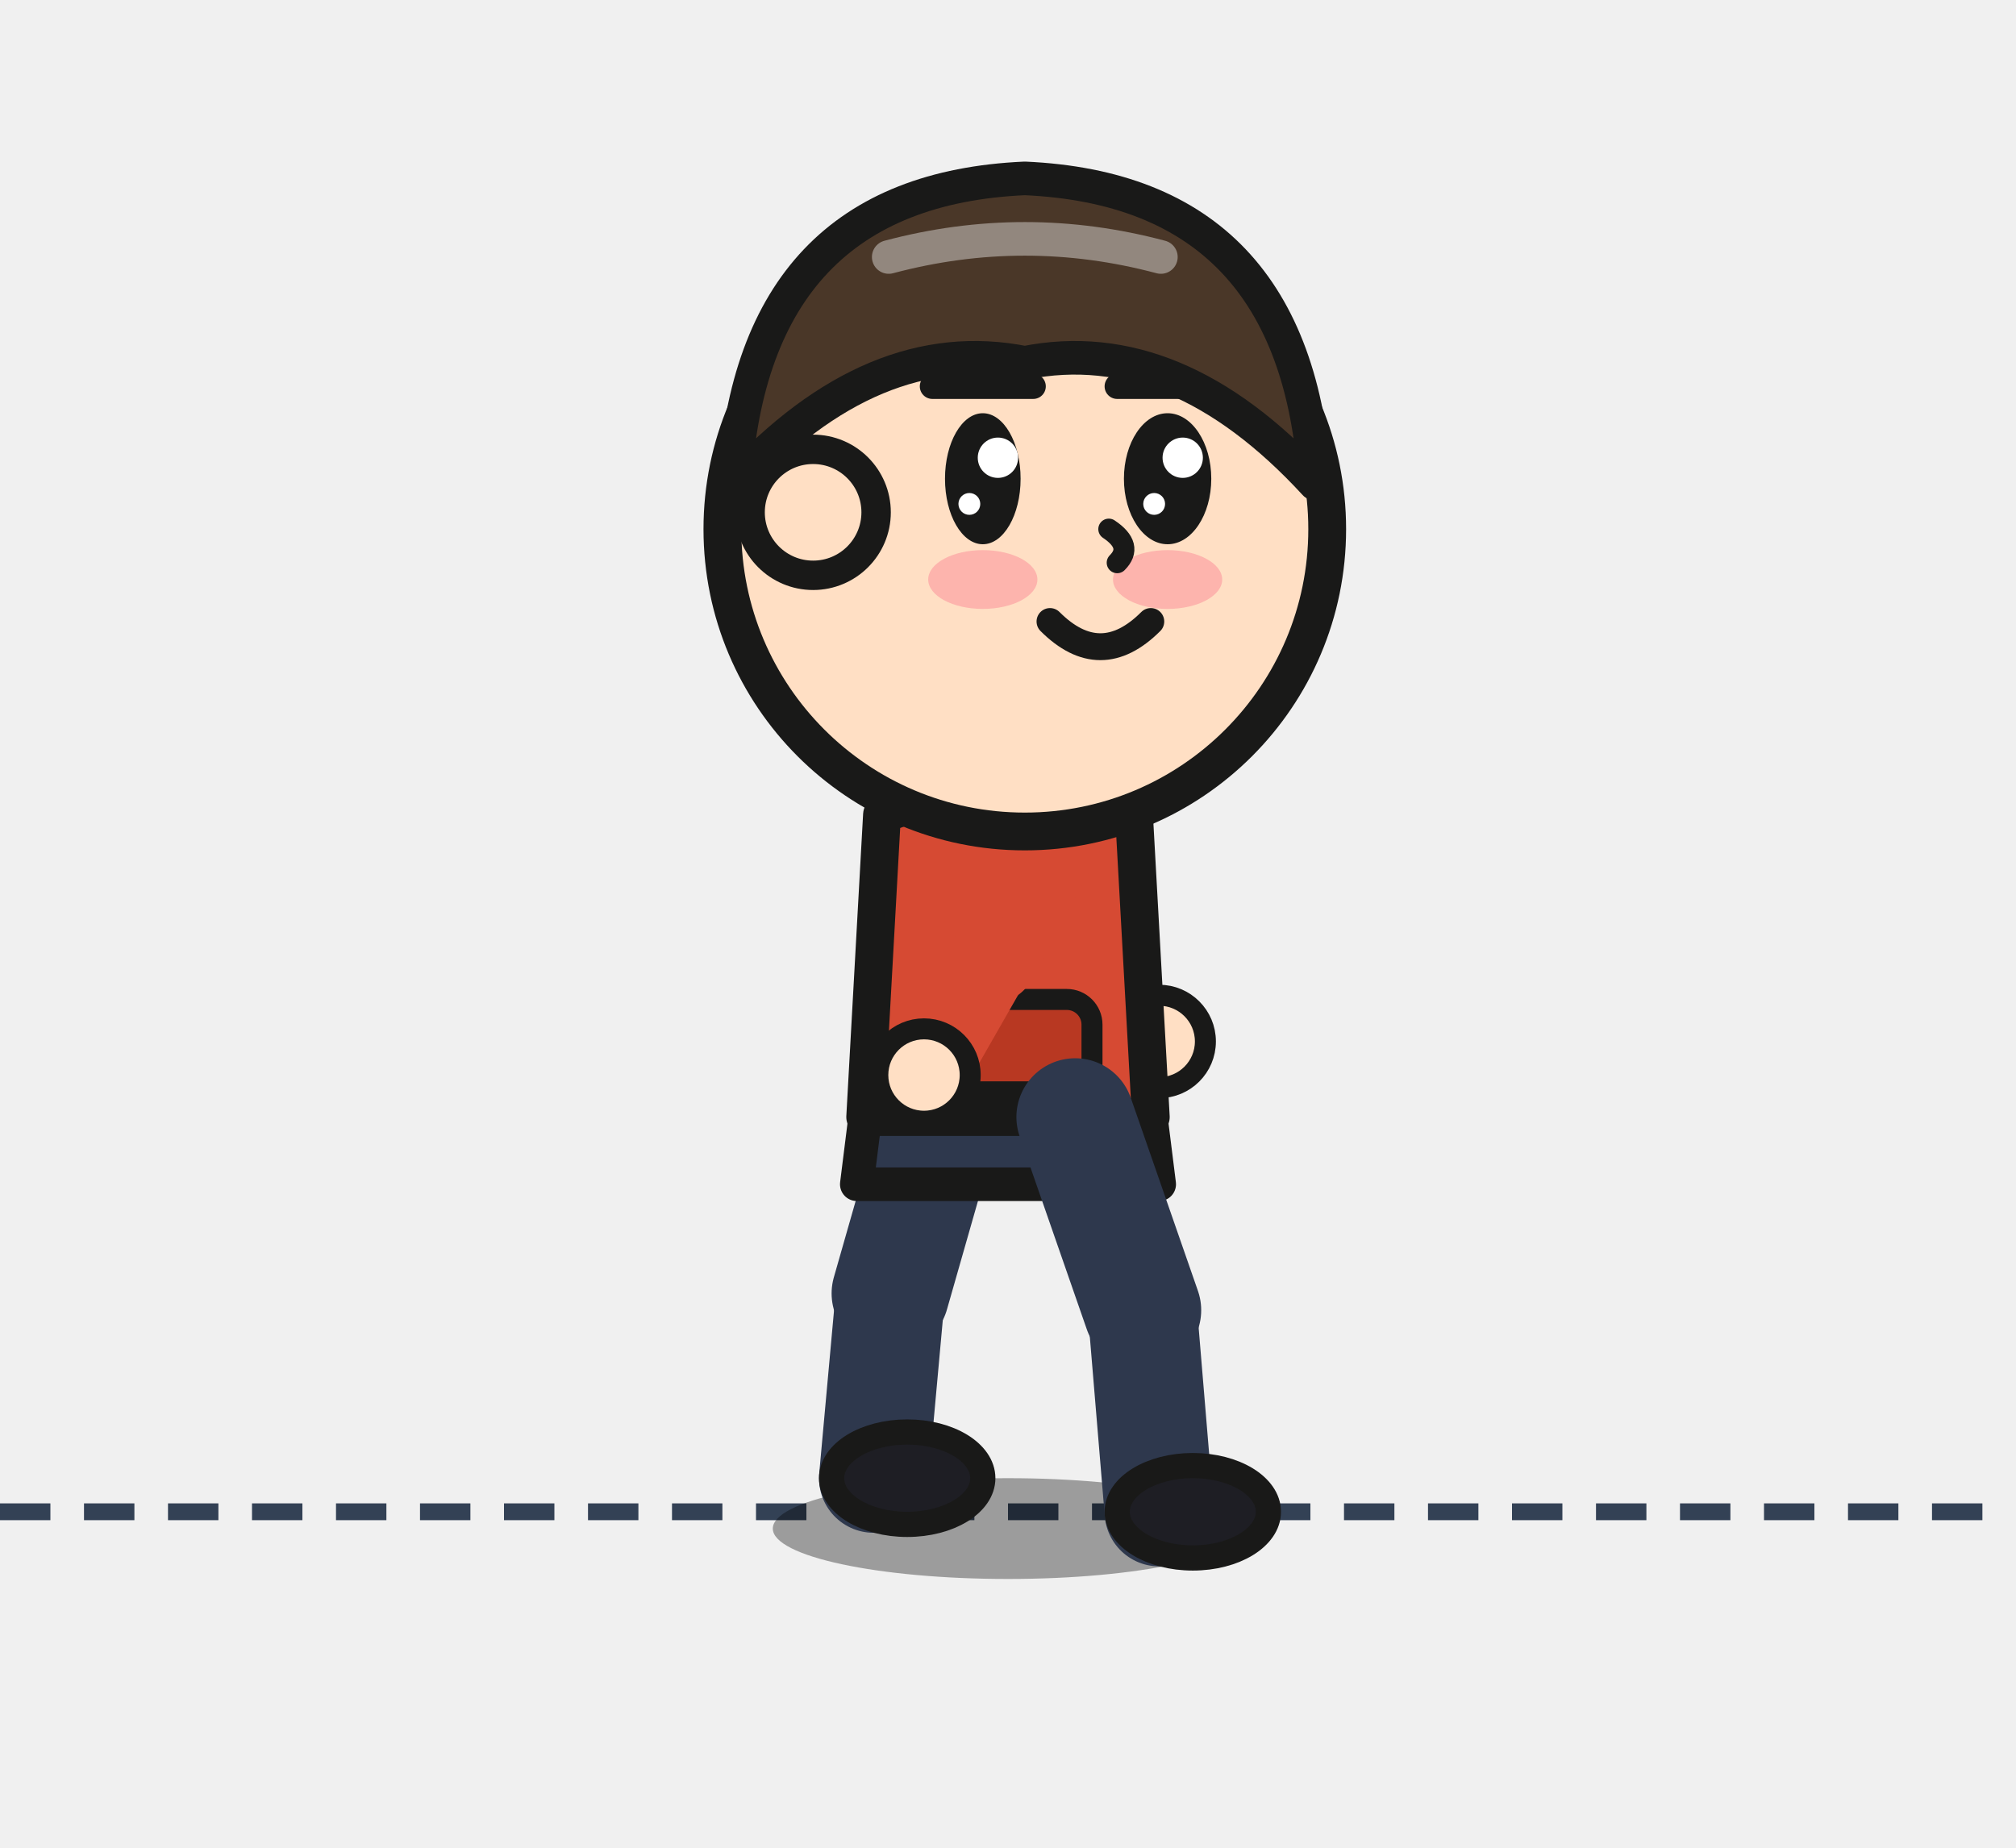
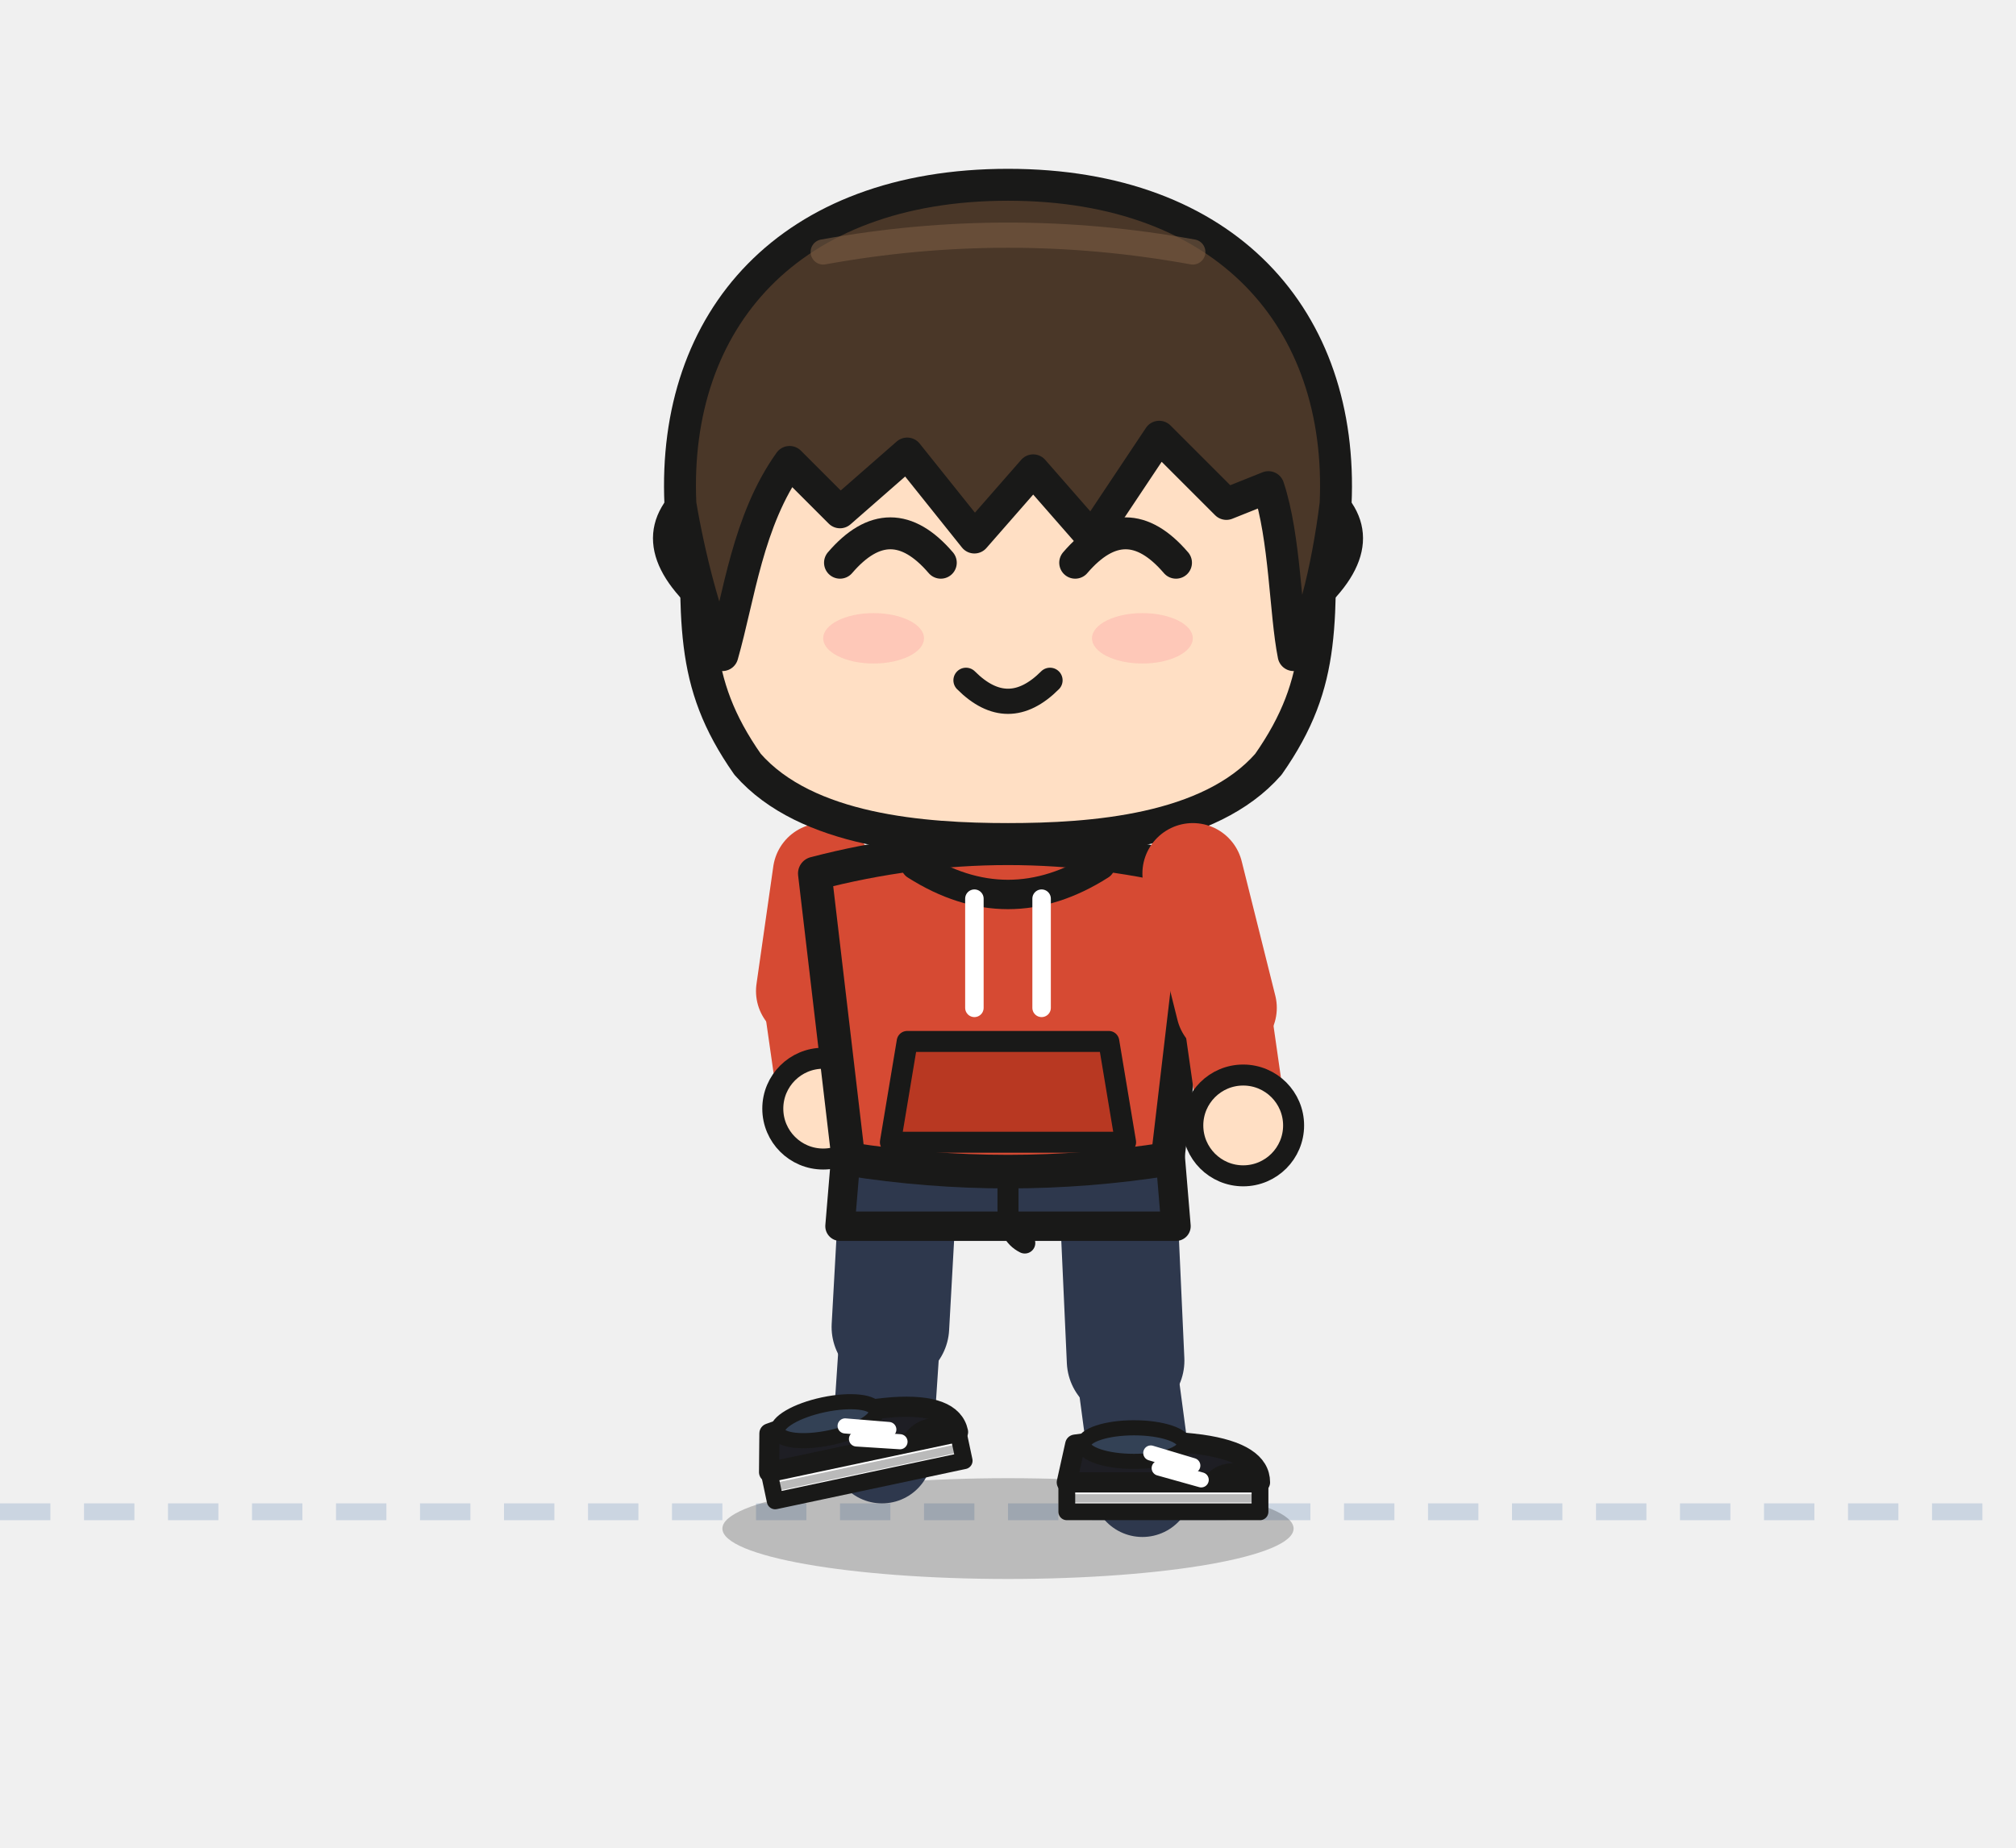
- <svg xmlns="http://www.w3.org/2000/svg" viewBox="-120 -180 240 220" width="480" height="440" style="background:#0f172a; border-radius:8px;">
-   <line x1="-120" y1="0" x2="120" y2="0" stroke="#334155" stroke-width="2" stroke-dasharray="6 4" />
+ <svg xmlns="http://www.w3.org/2000/svg" viewBox="-120 -180 240 220" width="480" height="440" style="background:#ffffff; border-radius:8px;">
+   <line x1="-120" y1="0" x2="120" y2="0" stroke="#cbd5e1" stroke-width="2" stroke-dasharray="6 4" />
  <g transform="scale(1 1)" stroke-linecap="round" stroke-linejoin="round">
-     <ellipse cx="0" cy="2" rx="28" ry="6" fill="rgba(0,0,0,0.35)" />
-     <line x1="-8" y1="-47" x2="-14" y2="-26" stroke="#2e384d" stroke-width="14" />
-     <line x1="-14" y1="-26" x2="-16" y2="-4" stroke="#2e384d" stroke-width="13" />
-     <ellipse cx="-12" cy="-4" rx="9" ry="5.5" fill="#1e1e24" stroke="#191918" stroke-width="3" />
-     <line x1="-6" y1="-81" x2="6" y2="-67" stroke="#d64a33" stroke-width="11" />
-     <line x1="6" y1="-67" x2="18" y2="-56" stroke="#d64a33" stroke-width="10" />
-     <circle cx="18" cy="-56" r="5.5" fill="#ffdfc4" stroke="#191918" stroke-width="2.5" />
-     <polygon points="-16,-55 16,-55 18,-39 -18,-39" fill="#2e384d" stroke="#191918" stroke-width="4" />
-     <path d="M -15 -83 Q 0 -89 15 -83 L 17 -47 L -17 -47 Z" fill="#d64a33" stroke="#191918" stroke-width="4.5" />
-     <rect x="-10" y="-61" width="20" height="11" rx="3" fill="#b83822" stroke="#191918" stroke-width="2.5" />
-     <line x1="8" y1="-47" x2="16" y2="-24" stroke="#2e384d" stroke-width="14" />
-     <line x1="16" y1="-24" x2="18" y2="0" stroke="#2e384d" stroke-width="13" />
-     <ellipse cx="22" cy="0" rx="9" ry="5.5" fill="#1e1e24" stroke="#191918" stroke-width="3" />
-     <line x1="6" y1="-81" x2="-2" y2="-66" stroke="#d64a33" stroke-width="11" />
-     <line x1="-2" y1="-66" x2="-10" y2="-52" stroke="#d64a33" stroke-width="10" />
-     <circle cx="-10" cy="-52" r="5.5" fill="#ffdfc4" stroke="#191918" stroke-width="2.5" />
-     <g transform="translate(2 -117)">
-       <circle cx="0" cy="0" r="36" fill="#ffdfc4" stroke="#191918" stroke-width="4.5" />
-       <circle cx="-25.2" cy="-2" r="7.5" fill="#ffdfc4" stroke="#191918" stroke-width="3.5" />
-       <ellipse cx="-5" cy="6" rx="6.5" ry="3.5" fill="#fca5a5" opacity="0.75" />
-       <ellipse cx="17" cy="6" rx="6.5" ry="3.5" fill="#fca5a5" opacity="0.75" />
-       <ellipse cx="-5" cy="-6" rx="4.5" ry="7.8" fill="#191918" />
-       <circle cx="-3.2" cy="-8.5" r="2.4" fill="#ffffff" />
-       <circle cx="-6.6" cy="-3" r="1.3" fill="#ffffff" />
-       <ellipse cx="17" cy="-6" rx="5.2" ry="7.8" fill="#191918" />
-       <circle cx="18.8" cy="-8.5" r="2.4" fill="#ffffff" />
-       <circle cx="15.4" cy="-3" r="1.3" fill="#ffffff" />
-       <line x1="-11" y1="-17" x2="1" y2="-17" stroke="#191918" stroke-width="3" stroke-linecap="round" />
-       <line x1="11" y1="-17" x2="23" y2="-17" stroke="#191918" stroke-width="3" stroke-linecap="round" />
-       <path d="M 10 0 Q 13 2 11 4" stroke="#191918" stroke-width="2.5" stroke-linecap="round" fill="none" />
-       <path d="M 3 11 Q 9 17 15 11" stroke="#191918" stroke-width="3.2" stroke-linecap="round" fill="none" />
-       <path d="M -34.56 -5.4 Q -32.4 -40.32 0 -41.76 Q 32.4 -40.32 34.56 -5.4 Q 18 -23.4 0 -19.8 Q -18 -23.4 -34.56 -5.4 Z" fill="#4a3728" stroke="#191918" stroke-width="4" />
-       <path d="M -16.2 -32.4 Q 0 -36.72 16.2 -32.4" stroke="rgba(255,255,255,0.4)" stroke-width="4" stroke-linecap="round" fill="none" />
+     <ellipse cx="0" cy="2" rx="34" ry="6" fill="rgba(0,0,0,0.22)" />
+     <line x1="-22" y1="-76" x2="-24" y2="-62" stroke="#d64a33" stroke-width="12" />
+     <line x1="-24" y1="-62" x2="-22" y2="-48" stroke="#d64a33" stroke-width="10.5" />
+     <circle cx="-24" cy="-62" r="5.5" fill="#d64a33" />
+     <circle cx="-22" cy="-48" r="6" fill="#ffdfc4" stroke="#191918" stroke-width="2.5" />
+     <line x1="-13" y1="-40" x2="-14" y2="-22" stroke="#2e384d" stroke-width="14" stroke-linecap="round" />
+     <line x1="-14" y1="-22" x2="-15" y2="-7" stroke="#2e384d" stroke-width="12" stroke-linecap="round" />
+     <circle cx="-14" cy="-22" r="6.5" fill="#2e384d" />
+     <line x1="-21" y1="-9" x2="-9" y2="-9" stroke="#191918" stroke-width="2.5" stroke-linecap="round" />
+     <g transform="translate(-15 -4) rotate(-12)">
+       <path d="M -13 -3.5 L 10 -3.5 L 10 0 L -13 0 Z" fill="#ffffff" stroke="#191918" stroke-width="2" />
+       <line x1="-12" y1="-1.6" x2="9" y2="-1.6" stroke="#191918" stroke-width="1" opacity="0.3" />
+       <path d="M -12 -8 Q -5 -9 3 -8 Q 10 -7 10 -3.5 L -13 -3.5 Z" fill="#1e1e24" stroke="#191918" stroke-width="2.4" />
+       <path d="M 4 -3.5 Q 6 -6 10 -4 Q 10 -3.5 10 -3.5 Z" fill="#ffffff" stroke="#191918" stroke-width="1.8" />
+       <ellipse cx="-5" cy="-8" rx="6" ry="2" fill="#334155" stroke="#191918" stroke-width="1.8" />
+       <line x1="-3" y1="-7" x2="2" y2="-5.5" stroke="#ffffff" stroke-width="1.8" stroke-linecap="round" />
+       <line x1="-2" y1="-5.2" x2="3" y2="-3.8" stroke="#ffffff" stroke-width="1.8" stroke-linecap="round" />
+     </g>
+     <line x1="13" y1="-40" x2="14" y2="-18" stroke="#2e384d" stroke-width="14" stroke-linecap="round" />
+     <line x1="14" y1="-18" x2="16" y2="-3" stroke="#2e384d" stroke-width="12" stroke-linecap="round" />
+     <circle cx="14" cy="-18" r="6.5" fill="#2e384d" />
+     <line x1="10" y1="-5" x2="22" y2="-5" stroke="#191918" stroke-width="2.5" stroke-linecap="round" />
+     <g transform="translate(16 0) rotate(0)">
+       <path d="M -9 -3.5 L 14 -3.5 L 14 0 L -9 0 Z" fill="#ffffff" stroke="#191918" stroke-width="2" />
+       <line x1="-8" y1="-1.6" x2="13" y2="-1.6" stroke="#191918" stroke-width="1" opacity="0.3" />
+       <path d="M -8 -8 Q -1 -9 7 -8 Q 14 -7 14 -3.5 L -9 -3.5 Z" fill="#1e1e24" stroke="#191918" stroke-width="2.4" />
+       <path d="M 8 -3.5 Q 10 -6 14 -4 Q 14 -3.5 14 -3.5 Z" fill="#ffffff" stroke="#191918" stroke-width="1.8" />
+       <ellipse cx="-1" cy="-8" rx="6" ry="2" fill="#334155" stroke="#191918" stroke-width="1.8" />
+       <line x1="1" y1="-7" x2="6" y2="-5.5" stroke="#ffffff" stroke-width="1.8" stroke-linecap="round" />
+       <line x1="2" y1="-5.2" x2="7" y2="-3.8" stroke="#ffffff" stroke-width="1.8" stroke-linecap="round" />
+     </g>
+     <polygon points="-19,-46 19,-46 20,-34 -20,-34" fill="#2e384d" stroke="#191918" stroke-width="3.5" />
+     <path d="M 0 -44 L 0 -36 Q 0 -33 2 -32" stroke="#191918" stroke-width="2.5" stroke-linecap="round" fill="none" />
+     <line x1="-18" y1="-45" x2="18" y2="-45" stroke="#191918" stroke-width="2" opacity="0.5" />
+     <path d="M -8 -90 L 8 -90 L 10 -74 L -10 -74 Z" fill="#ffdfc4" stroke="#191918" stroke-width="3" />
+     <ellipse cx="0" cy="-87" rx="8" ry="3" fill="rgba(0,0,0,0.12)" />
+     <path d="M -23 -76 Q 0 -82 23 -76 L 19 -42 Q 0 -39 -19 -42 Z" fill="#d64a33" stroke="#191918" stroke-width="4" />
+     <path d="M -11 -77 Q 0 -70 11 -77" stroke="#191918" stroke-width="3.5" fill="none" />
+     <path d="M -12 -56 L 12 -56 L 14 -44 L -14 -44 Z" fill="#b83822" stroke="#191918" stroke-width="2.5" />
+     <line x1="-4" y1="-73" x2="-4" y2="-60" stroke="#ffffff" stroke-width="2.2" stroke-linecap="round" />
+     <line x1="4" y1="-73" x2="4" y2="-60" stroke="#ffffff" stroke-width="2.2" stroke-linecap="round" />
+     <g transform="translate(0 -118)">
+       <path d="M 0 -36 C 23 -36, 37 -22, 37 -4 C 37 12, 38 19, 31 29 C 24 37, 10 38, 0 38 C -10 38, -24 37, -31 29 C -38 19, -37 12, -37 -4 C -37 -22, -23 -36, 0 -36 Z" fill="#ffdfc4" stroke="#191918" stroke-width="4" />
+       <g stroke="#191918" stroke-width="3">
+         <path d="M -37 -4 Q -45 2 -36 10" fill="#ffdfc4" />
+         <path d="M 37 -4 Q 45 2 36 10" fill="#ffdfc4" />
+       </g>
+       <ellipse cx="-16" cy="14" rx="6" ry="3" fill="#fca5a5" opacity="0.4" />
+       <ellipse cx="16" cy="14" rx="6" ry="3" fill="#fca5a5" opacity="0.4" />
+       <path d="M -20 5 Q -14 -2 -8 5" stroke="#191918" stroke-width="3.8" stroke-linecap="round" fill="none" />
+       <path d="M 8 5 Q 14 -2 20 5" stroke="#191918" stroke-width="3.8" stroke-linecap="round" fill="none" />
+       <path d="M -20 -8 Q -14 -10 -8 -8" stroke="#191918" stroke-width="2.8" stroke-linecap="round" fill="none" />
+       <path d="M 8 -8 Q 14 -10 20 -8" stroke="#191918" stroke-width="2.8" stroke-linecap="round" fill="none" />
+       <path d="M -5 19 Q 0 24 5 19" stroke="#191918" stroke-width="3" stroke-linecap="round" fill="none" />
+       <path d="M -39 -2 C -40 -24, -26 -40, 0 -40 C 26 -40, 40 -24, 39 -2 C 38 6, 36 14, 34 16 C 33 11, 33 2, 31 -4 L 26 -2 L 18 -10 L 10 2 L 3 -6 L -4 2 L -12 -8 L -20 -1 L -26 -7 C -31 0, -32 9, -34 16 C -36 12, -38 4, -39 -2 Z" fill="#4a3728" stroke="#191918" stroke-width="3.8" />
+       <path d="M -22 -32 Q 0 -36 22 -32" stroke="#7a5c43" stroke-width="3" stroke-linecap="round" fill="none" opacity="0.6" />
+     </g>
+     <line x1="22" y1="-76" x2="26" y2="-60" stroke="#d64a33" stroke-width="12" />
+     <line x1="26" y1="-60" x2="28" y2="-46" stroke="#d64a33" stroke-width="10.5" />
+     <circle cx="26" cy="-60" r="5.5" fill="#d64a33" />
+     <g transform="translate(28 -46)">
+       <circle cx="0" cy="0" r="6" fill="#ffdfc4" stroke="#191918" stroke-width="2.5" />
    </g>
  </g>
</svg>
